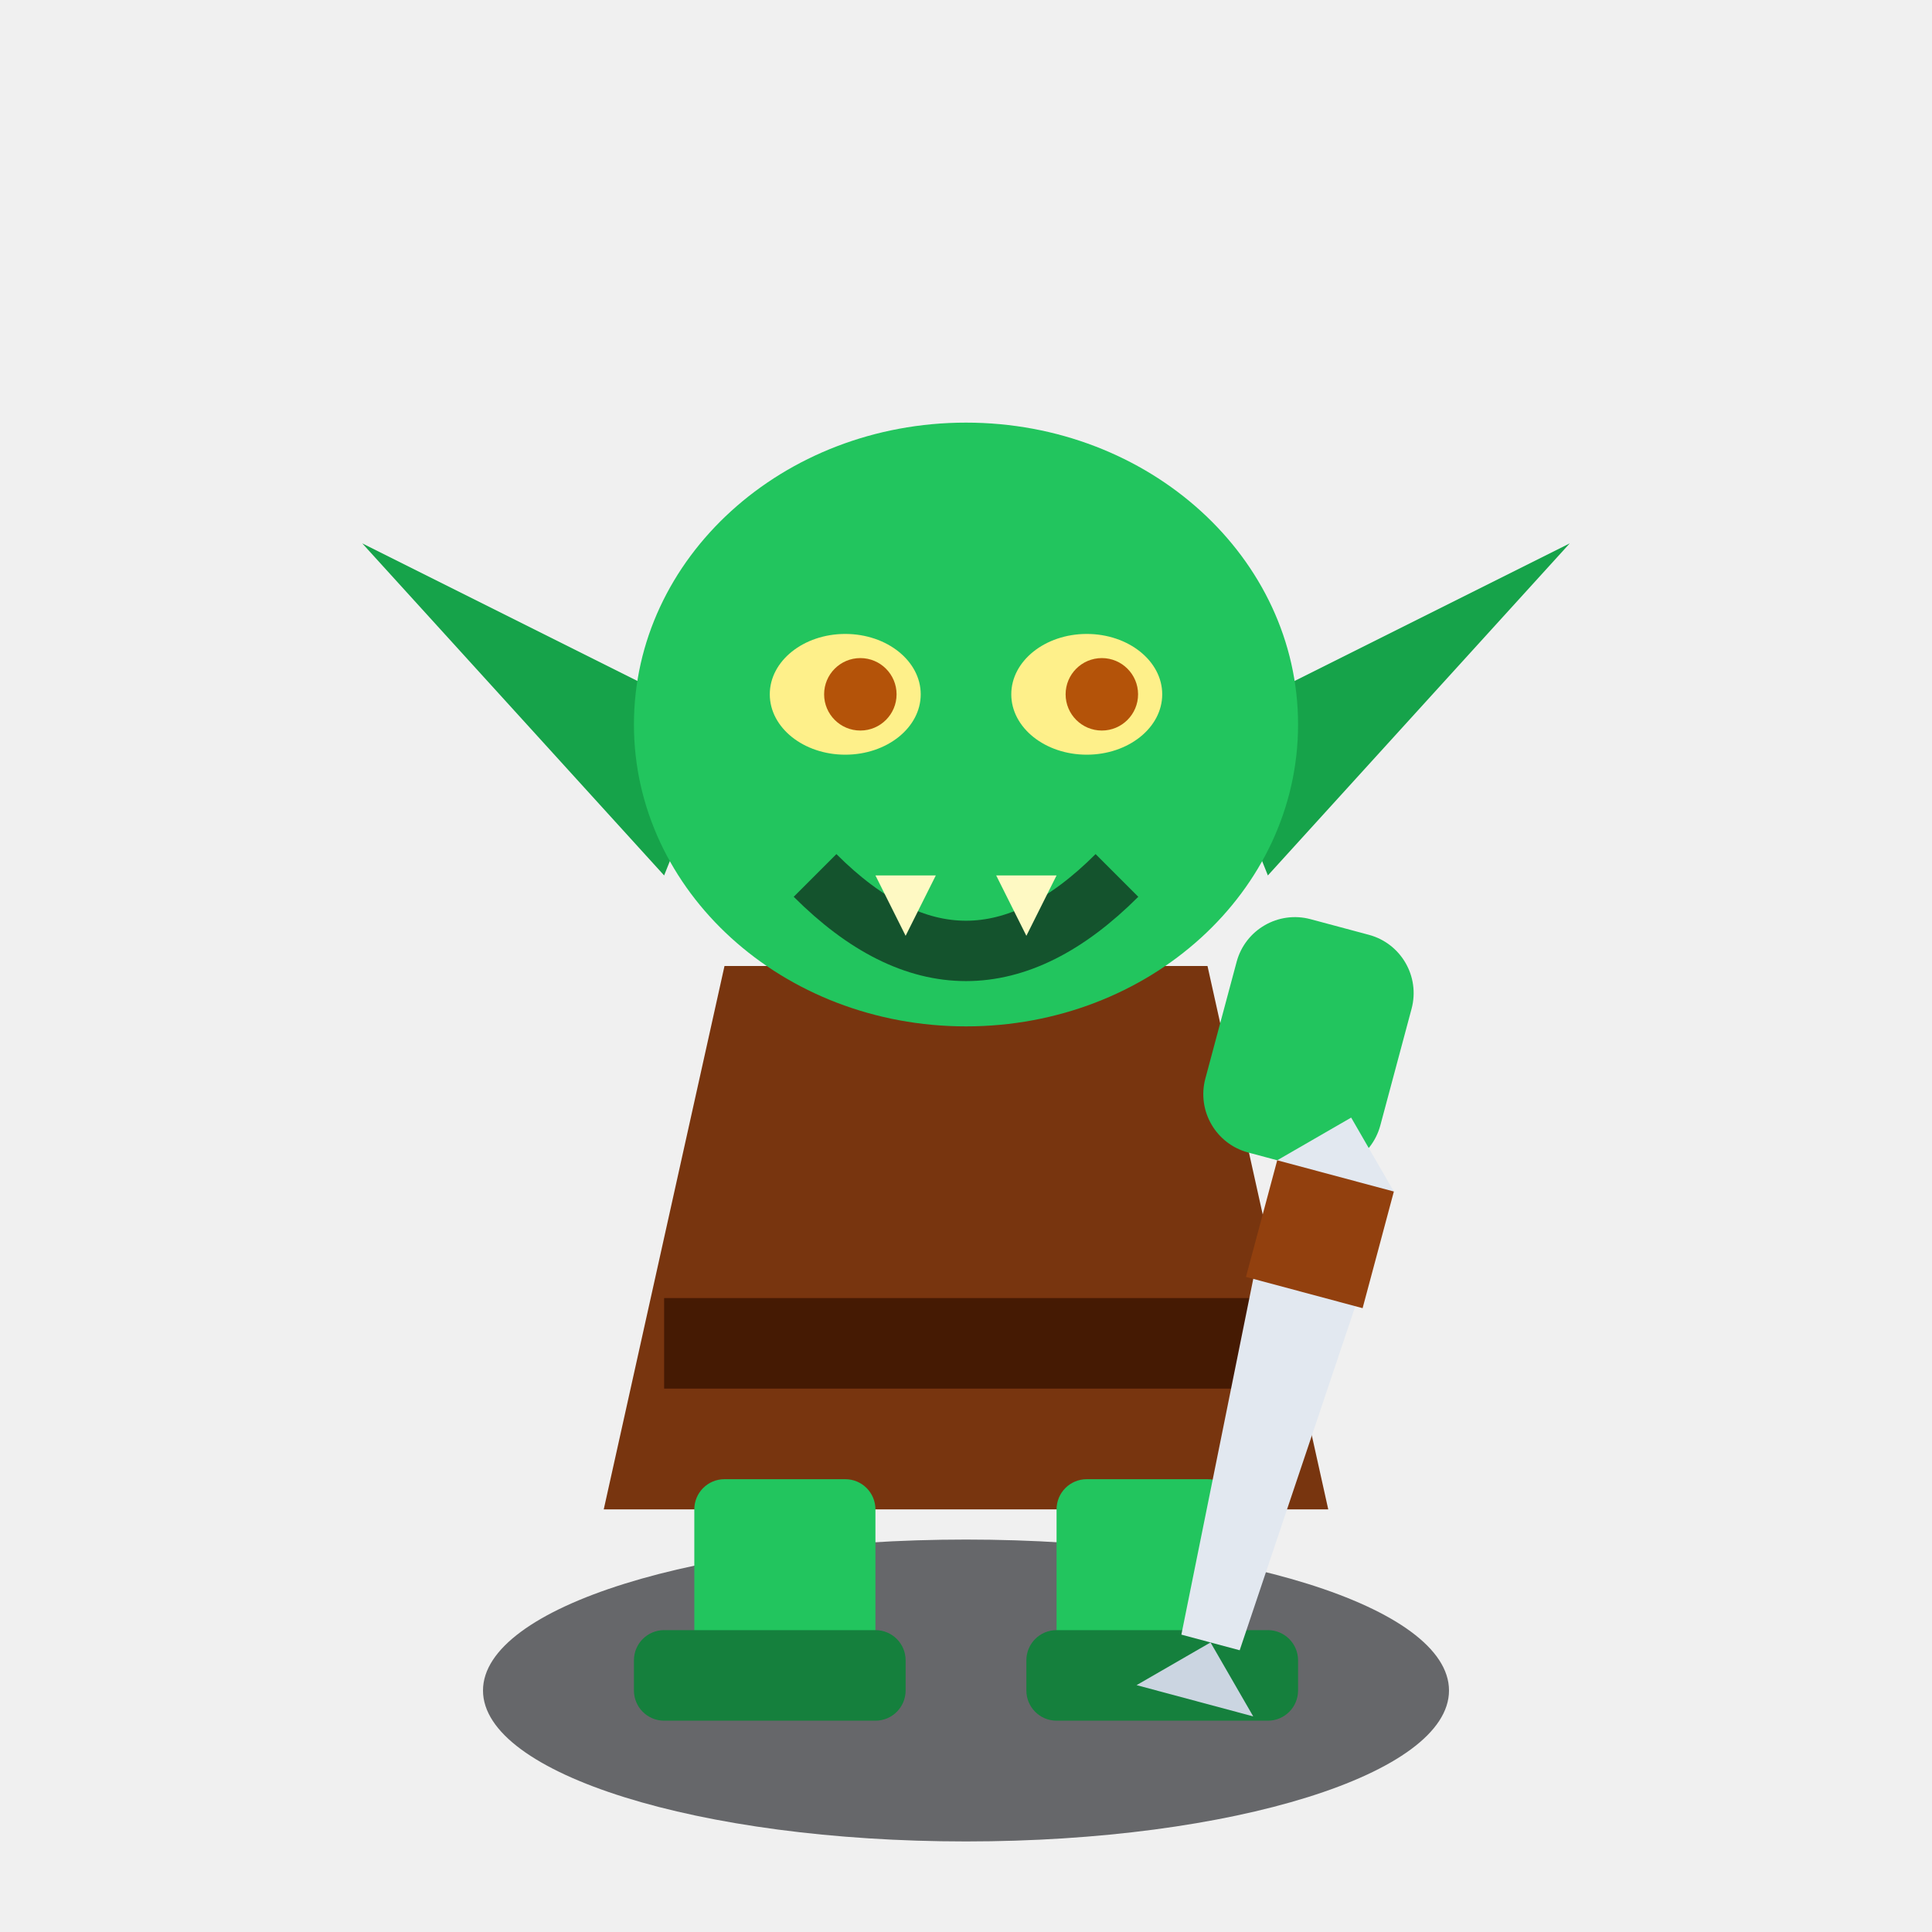
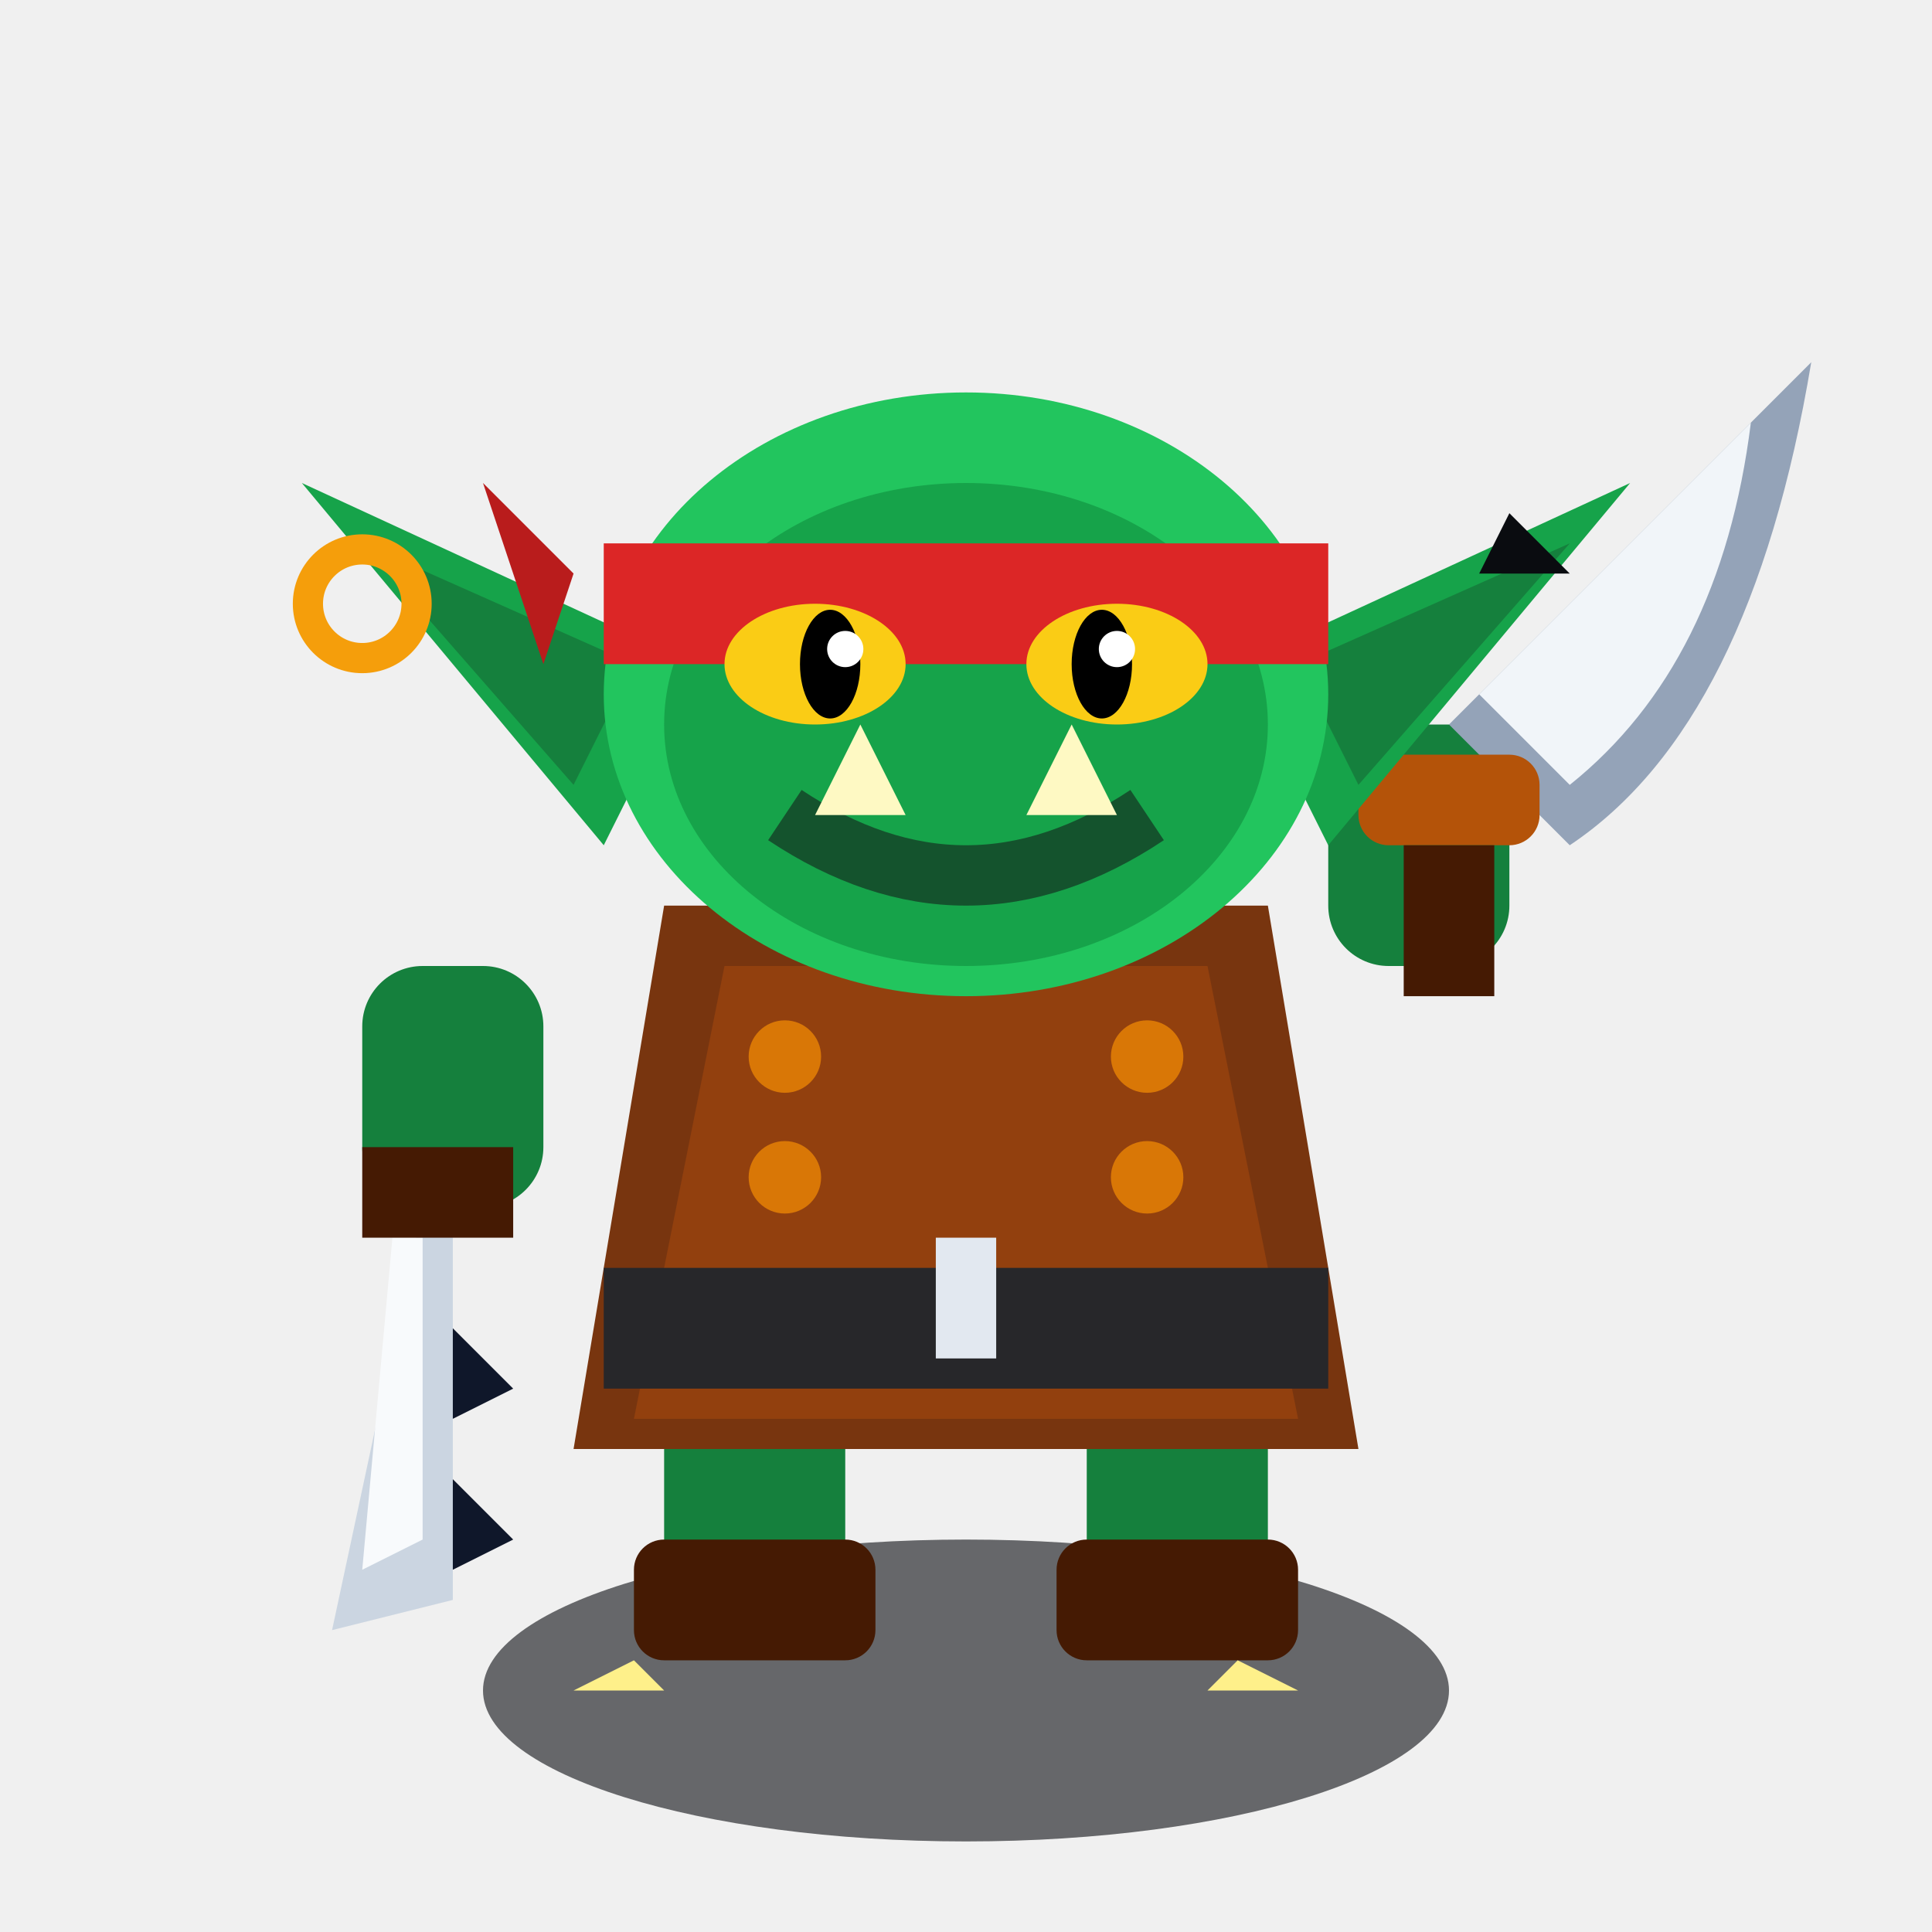
<svg xmlns="http://www.w3.org/2000/svg" viewBox="0 0 64 64" width="64" height="64">
  <ellipse cx="32" cy="56" rx="16" ry="5" fill="#0a0c10" opacity="0.6" />
-   <path d="M24 32 L40 32 L44 50 L20 50 Z" fill="#78350f" />
-   <rect x="22" y="43" width="20" height="3" fill="#451a03" />
-   <rect x="23" y="49" width="6" height="7" rx="1" fill="#22c55e" />
-   <rect x="35" y="49" width="6" height="7" rx="1" fill="#22c55e" />
-   <rect x="21" y="54" width="9" height="3" rx="1" fill="#15803d" />
-   <rect x="34" y="54" width="9" height="3" rx="1" fill="#15803d" />
-   <polygon points="12,18 24,24 22,29" fill="#16a34a" />
-   <polygon points="52,18 40,24 42,29" fill="#16a34a" />
-   <ellipse cx="32" cy="24" rx="11" ry="10" fill="#22c55e" />
-   <ellipse cx="28" cy="23" rx="2.5" ry="2" fill="#fef08a" />
-   <circle cx="28.5" cy="23" r="1.2" fill="#b45309" />
-   <ellipse cx="36" cy="23" rx="2.5" ry="2" fill="#fef08a" />
-   <circle cx="36.5" cy="23" r="1.2" fill="#b45309" />
-   <path d="M27 29 Q32 34 37 29" stroke="#14532d" stroke-width="2" fill="none" />
-   <polygon points="29,29 30,31 31,29" fill="#fef9c3" />
-   <polygon points="33,29 34,31 35,29" fill="#fef9c3" />
-   <g transform="translate(42, 28) rotate(15)">
-     <rect x="0" y="2" width="6" height="8" rx="2" fill="#22c55e" />
-     <path d="M3 10 L5 8 L7 10 L6 26 L4 26 Z" fill="#e2e8f0" />
-     <polygon points="5,26 3,28 7,28" fill="#cbd5e1" />
-     <rect x="3" y="10" width="4" height="4" fill="#92400e" />
+   <rect x="22" y="46" width="6" height="8" rx="1" fill="#15803d" />
+   <rect x="36" y="46" width="6" height="8" rx="1" fill="#15803d" />
+   <rect x="21" y="51" width="8" height="4" rx="1" fill="#451a03" />
+   <rect x="35" y="51" width="8" height="4" rx="1" fill="#451a03" />
+   <polygon points="21,55 19,56 22,56" fill="#fef08a" />
+   <polygon points="41,55 43,56 40,56" fill="#fef08a" />
+   <path d="M22 30 L42 30 L45 48 L19 48 Z" fill="#78350f" />
+   <path d="M24 32 L40 32 L43 47 L21 47 Z" fill="#92400e" />
+   <rect x="20" y="42" width="24" height="4" fill="#27272a" />
+   <polygon points="31,41 33,41 33,45 31,45" fill="#e2e8f0" />
+   <circle cx="26" cy="35" r="1.2" fill="#d97706" />
+   <circle cx="38" cy="35" r="1.2" fill="#d97706" />
+   <circle cx="26" cy="39" r="1.2" fill="#d97706" />
+   <circle cx="38" cy="39" r="1.2" fill="#d97706" />
+   <g transform="translate(10, 28)">
+     <rect x="2" y="4" width="6" height="8" rx="2" fill="#15803d" />
+     <path d="M4 12 L1 26 L5 25 L5 12 Z" fill="#cbd5e1" />
+     <path d="M3 13 L2 24 L4 23 L4 13 Z" fill="#f8fafc" />
+     <polygon points="5,16 7,18 5,19" fill="#0f172a" />
+     <polygon points="5,21 7,23 5,24" fill="#0f172a" />
+     <rect x="2" y="10" width="5" height="3" fill="#451a03" />
  </g>
+   <g transform="translate(44, 16)">
+     <rect x="0" y="8" width="6" height="8" rx="2" fill="#15803d" />
+     <path d="M4 8 Q12 0 16 -4 Q14 8 8 12 Z" fill="#94a3b8" />
+     <path d="M5 7 Q11 1 14 -2 Q13 6 8 10 Z" fill="#f1f5f9" />
+     <rect x="1" y="9" width="6" height="3" rx="1" fill="#b45309" />
+     <rect x="2.5" y="12" width="3" height="5" fill="#451a03" />
+   </g>
+   <polygon points="10,16 23,22 20,28" fill="#16a34a" />
+   <polygon points="12,18 21,22 19,26" fill="#15803d" />
+   <circle cx="12" cy="20" r="1.8" stroke="#f59e0b" stroke-width="1" fill="none" />
+   <polygon points="54,16 41,22 44,28" fill="#16a34a" />
+   <polygon points="52,18 43,22 45,26" fill="#15803d" />
+   <polygon points="50,17 52,19 49,19" fill="#0a0c10" />
+   <ellipse cx="32" cy="23" rx="12" ry="10" fill="#22c55e" />
+   <ellipse cx="32" cy="24" rx="10" ry="8" fill="#16a34a" />
+   <rect x="20" y="18" width="24" height="4" fill="#dc2626" />
+   <polygon points="19,19 16,16 18,22" fill="#b91c1c" />
+   <ellipse cx="27" cy="22" rx="3" ry="2" fill="#facc15" />
+   <ellipse cx="27.5" cy="22" rx="1" ry="1.8" fill="#000000" />
+   <circle cx="28" cy="21.5" r="0.6" fill="#ffffff" />
+   <ellipse cx="37" cy="22" rx="3" ry="2" fill="#facc15" />
+   <ellipse cx="36.5" cy="22" rx="1" ry="1.8" fill="#000000" />
+   <circle cx="37" cy="21.5" r="0.6" fill="#ffffff" />
+   <path d="M26 27 Q32 31 38 27" stroke="#14532d" stroke-width="2" fill="none" />
+   <polygon points="27,27 28.5,24 30,27" fill="#fef9c3" />
+   <polygon points="34,27 35.5,24 37,27" fill="#fef9c3" />
</svg>
